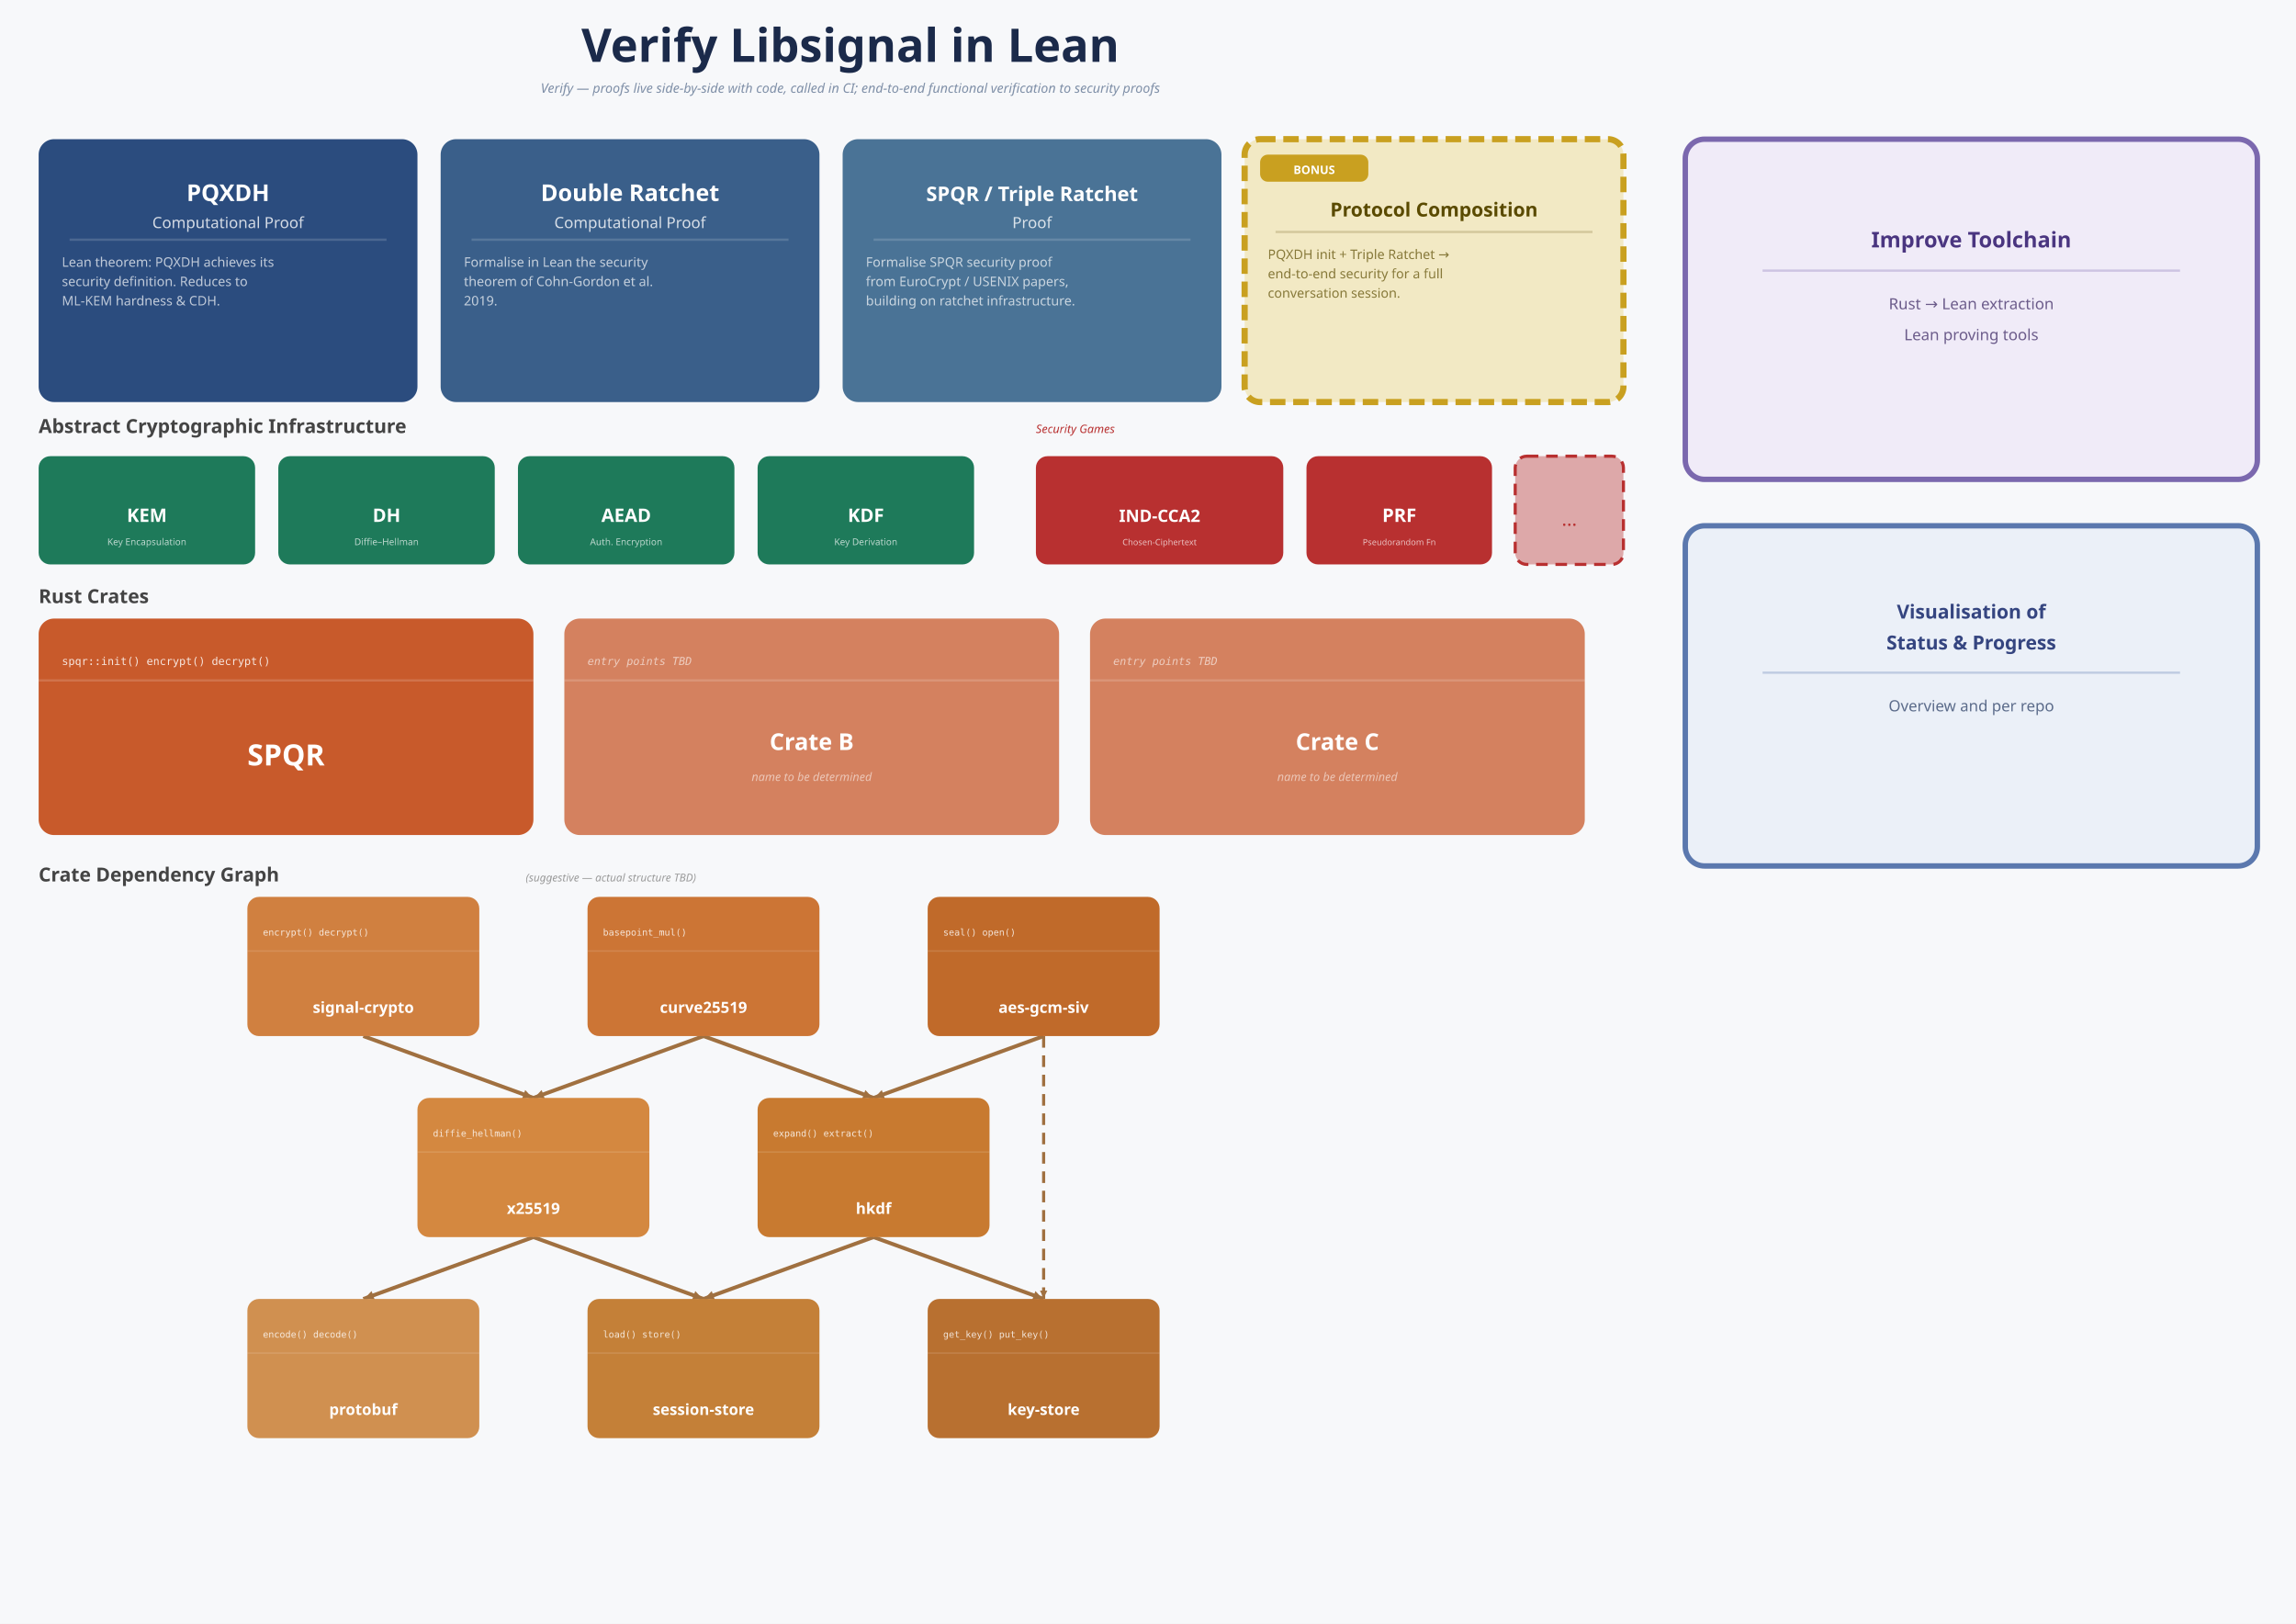
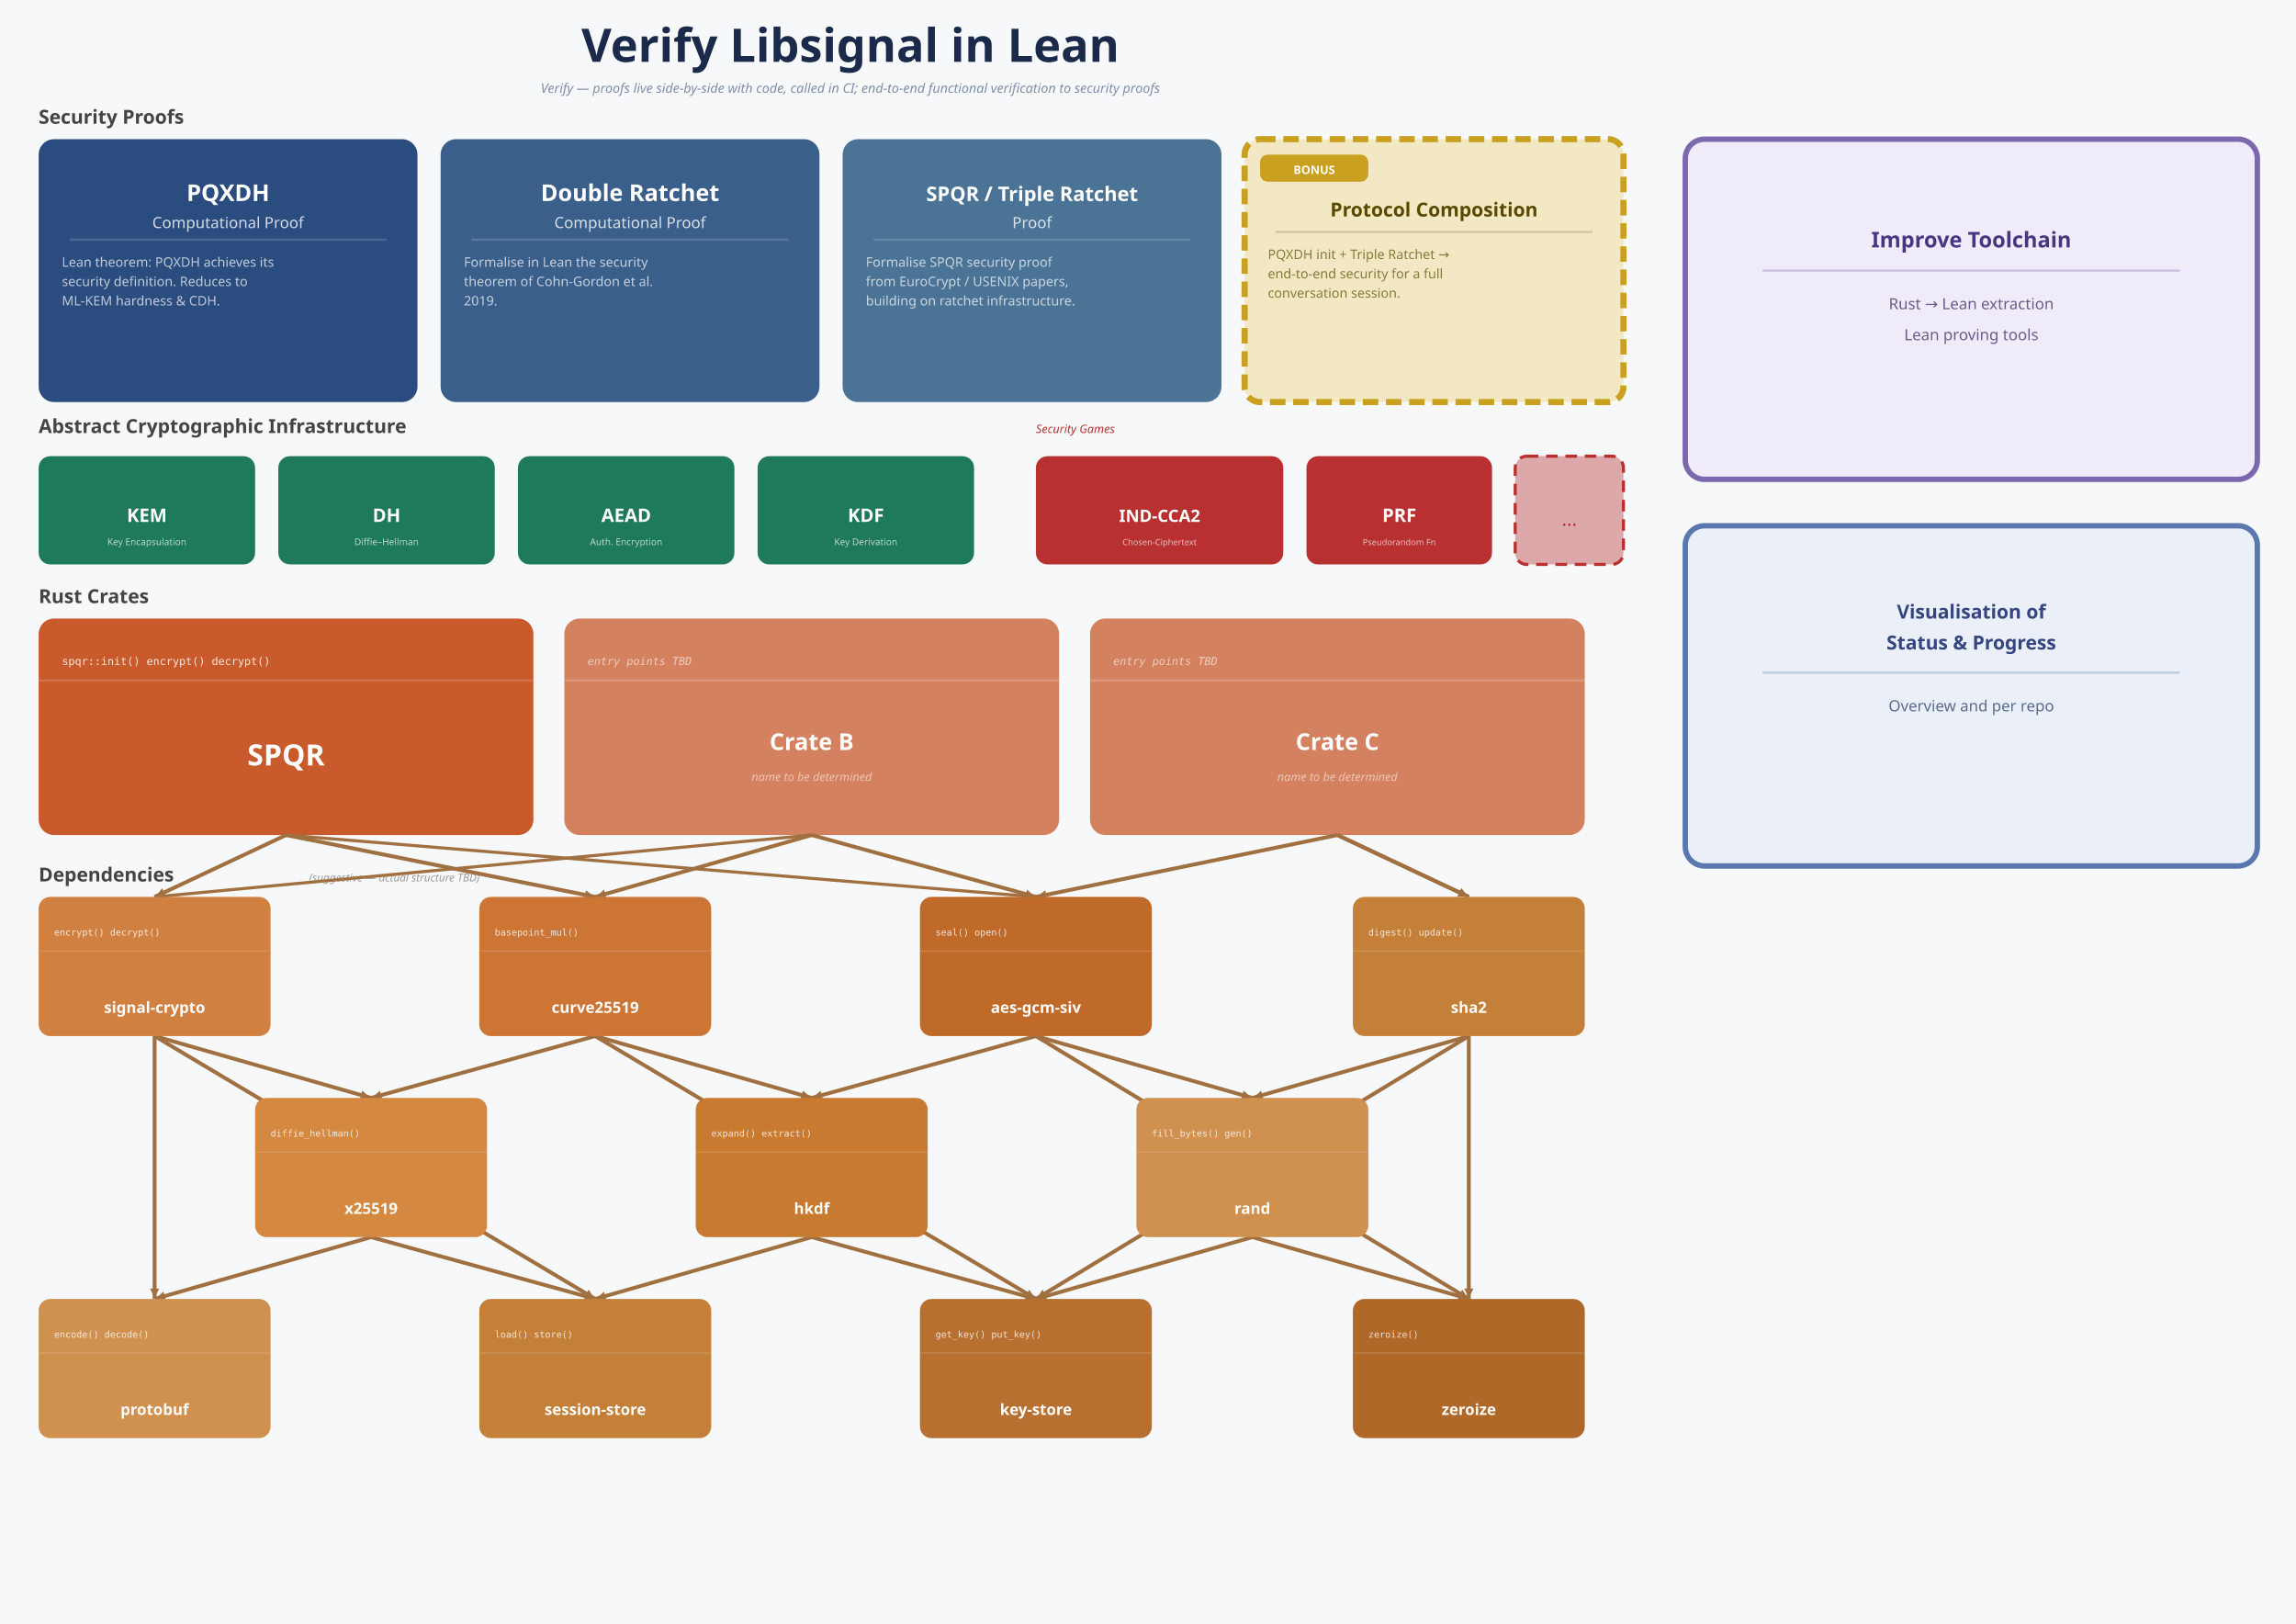
<svg xmlns="http://www.w3.org/2000/svg" viewBox="0 0 297 210" width="297mm" height="210mm">
  <defs>
    <marker id="dep" viewBox="0 0 10 10" refX="9" refY="5" markerWidth="3" markerHeight="3" orient="auto">
      <path d="M 0 1 L 8 5 L 0 9 z" fill="#A07040" />
    </marker>
  </defs>
  <rect width="297" height="210" fill="#F7F8FA" />
  <text x="110" y="8" font-size="6" font-weight="bold" fill="#1B2A4A" text-anchor="middle" font-family="sans-serif">Verify Libsignal in Lean</text>
  <text x="110" y="12" font-size="1.7" fill="#8090A8" text-anchor="middle" font-style="italic" font-family="sans-serif">Verify — proofs live side-by-side with code, called in CI; end-to-end functional verification to security proofs</text>
+   <text x="5" y="16" font-size="2.5" font-weight="bold" fill="#444" font-family="sans-serif">Security Proofs</text>
  <rect x="5" y="18" width="49" height="34" rx="2" fill="#2B4C7E" />
  <text x="29.5" y="26" font-size="3" font-weight="bold" fill="white" text-anchor="middle" font-family="sans-serif">PQXDH</text>
  <text x="29.5" y="29.5" font-size="2" fill="white" opacity="0.8" text-anchor="middle" font-family="sans-serif">Computational Proof</text>
  <line x1="9" y1="31" x2="50" y2="31" stroke="white" stroke-opacity="0.15" stroke-width="0.3" />
  <text x="8" y="34.5" font-size="1.7" fill="white" opacity="0.7" font-family="sans-serif">Lean theorem: PQXDH achieves its</text>
  <text x="8" y="37" font-size="1.7" fill="white" opacity="0.7" font-family="sans-serif">security definition. Reduces to</text>
  <text x="8" y="39.5" font-size="1.7" fill="white" opacity="0.7" font-family="sans-serif">ML-KEM hardness &amp; CDH.</text>
  <rect x="57" y="18" width="49" height="34" rx="2" fill="#3A5F8A" />
  <text x="81.5" y="26" font-size="3" font-weight="bold" fill="white" text-anchor="middle" font-family="sans-serif">Double Ratchet</text>
  <text x="81.5" y="29.5" font-size="2" fill="white" opacity="0.8" text-anchor="middle" font-family="sans-serif">Computational Proof</text>
  <line x1="61" y1="31" x2="102" y2="31" stroke="white" stroke-opacity="0.15" stroke-width="0.3" />
  <text x="60" y="34.5" font-size="1.7" fill="white" opacity="0.7" font-family="sans-serif">Formalise in Lean the security</text>
  <text x="60" y="37" font-size="1.7" fill="white" opacity="0.7" font-family="sans-serif">theorem of Cohn-Gordon et al.</text>
  <text x="60" y="39.5" font-size="1.7" fill="white" opacity="0.7" font-family="sans-serif">2019.</text>
  <rect x="109" y="18" width="49" height="34" rx="2" fill="#4A7396" />
  <text x="133.5" y="26" font-size="2.6" font-weight="bold" fill="white" text-anchor="middle" font-family="sans-serif">SPQR / Triple Ratchet</text>
  <text x="133.5" y="29.5" font-size="2" fill="white" opacity="0.8" text-anchor="middle" font-family="sans-serif">Proof</text>
  <line x1="113" y1="31" x2="154" y2="31" stroke="white" stroke-opacity="0.15" stroke-width="0.3" />
  <text x="112" y="34.5" font-size="1.7" fill="white" opacity="0.7" font-family="sans-serif">Formalise SPQR security proof</text>
  <text x="112" y="37" font-size="1.7" fill="white" opacity="0.7" font-family="sans-serif">from EuroCrypt / USENIX papers,</text>
  <text x="112" y="39.5" font-size="1.7" fill="white" opacity="0.7" font-family="sans-serif">building on ratchet infrastructure.</text>
  <rect x="161" y="18" width="49" height="34" rx="2" fill="#E8C547" fill-opacity="0.3" stroke="#C9A020" stroke-width="0.8" stroke-dasharray="2,1" />
  <rect x="163" y="20" width="14" height="3.5" rx="1" fill="#C9A020" />
  <text x="170" y="22.5" font-size="1.5" font-weight="bold" fill="white" text-anchor="middle" font-family="sans-serif">BONUS</text>
  <text x="185.5" y="28" font-size="2.5" font-weight="bold" fill="#5A4A00" text-anchor="middle" font-family="sans-serif">Protocol Composition</text>
  <line x1="165" y1="30" x2="206" y2="30" stroke="#5A4A00" stroke-opacity="0.2" stroke-width="0.3" />
  <text x="164" y="33.5" font-size="1.7" fill="#5A4A00" opacity="0.7" font-family="sans-serif">PQXDH init + Triple Ratchet →</text>
  <text x="164" y="36" font-size="1.7" fill="#5A4A00" opacity="0.7" font-family="sans-serif">end-to-end security for a full</text>
  <text x="164" y="38.5" font-size="1.7" fill="#5A4A00" opacity="0.7" font-family="sans-serif">conversation session.</text>
  <text x="5" y="56" font-size="2.5" font-weight="bold" fill="#444" font-family="sans-serif">Abstract Cryptographic Infrastructure</text>
  <text x="134" y="56" font-size="1.5" fill="#B83030" font-style="italic" font-family="sans-serif">Security Games</text>
  <rect x="5" y="59" width="28" height="14" rx="1.5" fill="#1E7A5A" />
  <text x="19" y="67.5" font-size="2.4" font-weight="bold" fill="white" text-anchor="middle" font-family="sans-serif">KEM</text>
  <text x="19" y="70.5" font-size="1.2" fill="white" opacity="0.7" text-anchor="middle" font-family="sans-serif">Key Encapsulation</text>
  <rect x="36" y="59" width="28" height="14" rx="1.5" fill="#1E7A5A" />
  <text x="50" y="67.5" font-size="2.4" font-weight="bold" fill="white" text-anchor="middle" font-family="sans-serif">DH</text>
  <text x="50" y="70.5" font-size="1.2" fill="white" opacity="0.7" text-anchor="middle" font-family="sans-serif">Diffie–Hellman</text>
  <rect x="67" y="59" width="28" height="14" rx="1.5" fill="#1E7A5A" />
  <text x="81" y="67.5" font-size="2.4" font-weight="bold" fill="white" text-anchor="middle" font-family="sans-serif">AEAD</text>
  <text x="81" y="70.5" font-size="1.2" fill="white" opacity="0.7" text-anchor="middle" font-family="sans-serif">Auth. Encryption</text>
  <rect x="98" y="59" width="28" height="14" rx="1.5" fill="#1E7A5A" />
  <text x="112" y="67.5" font-size="2.4" font-weight="bold" fill="white" text-anchor="middle" font-family="sans-serif">KDF</text>
  <text x="112" y="70.5" font-size="1.2" fill="white" opacity="0.7" text-anchor="middle" font-family="sans-serif">Key Derivation</text>
  <rect x="134" y="59" width="32" height="14" rx="1.5" fill="#B83030" />
  <text x="150" y="67.5" font-size="2.2" font-weight="bold" fill="white" text-anchor="middle" font-family="sans-serif">IND-CCA2</text>
  <text x="150" y="70.5" font-size="1.1" fill="white" opacity="0.7" text-anchor="middle" font-family="sans-serif">Chosen-Ciphertext</text>
  <rect x="169" y="59" width="24" height="14" rx="1.5" fill="#B83030" />
  <text x="181" y="67.5" font-size="2.4" font-weight="bold" fill="white" text-anchor="middle" font-family="sans-serif">PRF</text>
  <text x="181" y="70.5" font-size="1.1" fill="white" opacity="0.7" text-anchor="middle" font-family="sans-serif">Pseudorandom Fn</text>
  <rect x="196" y="59" width="14" height="14" rx="1.5" fill="#B83030" fill-opacity="0.4" stroke="#B83030" stroke-width="0.4" stroke-dasharray="1.5,1" />
  <text x="203" y="68" font-size="2.5" fill="#B83030" text-anchor="middle" font-family="sans-serif">…</text>
  <text x="5" y="78" font-size="2.5" font-weight="bold" fill="#444" font-family="sans-serif">Rust Crates</text>
  <rect x="5" y="80" width="64" height="28" rx="2" fill="#C85A2B" />
  <line x1="5" y1="88" x2="69" y2="88" stroke="white" stroke-opacity="0.15" stroke-width="0.3" />
  <text x="8" y="86" font-size="1.4" fill="white" opacity="0.85" font-family="monospace">spqr::init()  encrypt()  decrypt()</text>
  <text x="37" y="99" font-size="3.8" font-weight="bold" fill="white" text-anchor="middle" font-family="sans-serif">SPQR</text>
  <rect x="73" y="80" width="64" height="28" rx="2" fill="#C85A2B" opacity="0.75" />
  <line x1="73" y1="88" x2="137" y2="88" stroke="white" stroke-opacity="0.15" stroke-width="0.3" />
  <text x="76" y="86" font-size="1.4" fill="white" opacity="0.6" font-family="monospace" font-style="italic">entry points TBD</text>
  <text x="105" y="97" font-size="3" font-weight="bold" fill="white" text-anchor="middle" font-family="sans-serif">Crate B</text>
  <text x="105" y="101" font-size="1.5" fill="white" opacity="0.55" text-anchor="middle" font-style="italic" font-family="sans-serif">name to be determined</text>
  <rect x="141" y="80" width="64" height="28" rx="2" fill="#C85A2B" opacity="0.75" />
  <line x1="141" y1="88" x2="205" y2="88" stroke="white" stroke-opacity="0.15" stroke-width="0.3" />
  <text x="144" y="86" font-size="1.4" fill="white" opacity="0.6" font-family="monospace" font-style="italic">entry points TBD</text>
  <text x="173" y="97" font-size="3" font-weight="bold" fill="white" text-anchor="middle" font-family="sans-serif">Crate C</text>
  <text x="173" y="101" font-size="1.5" fill="white" opacity="0.55" text-anchor="middle" font-style="italic" font-family="sans-serif">name to be determined</text>
-   <text x="5" y="114" font-size="2.5" font-weight="bold" fill="#444" font-family="sans-serif">Crate Dependency Graph</text>
-   <text x="68" y="114" font-size="1.4" fill="#999" font-style="italic" font-family="sans-serif">(suggestive — actual structure TBD)</text>
-   <line x1="47" y1="134" x2="69" y2="142" stroke="#A07040" stroke-width="0.5" marker-end="url(#dep)" />
-   <line x1="91" y1="134" x2="69" y2="142" stroke="#A07040" stroke-width="0.5" marker-end="url(#dep)" />
-   <line x1="91" y1="134" x2="113" y2="142" stroke="#A07040" stroke-width="0.5" marker-end="url(#dep)" />
-   <line x1="135" y1="134" x2="113" y2="142" stroke="#A07040" stroke-width="0.5" marker-end="url(#dep)" />
-   <line x1="69" y1="160" x2="47" y2="168" stroke="#A07040" stroke-width="0.5" marker-end="url(#dep)" />
-   <line x1="69" y1="160" x2="91" y2="168" stroke="#A07040" stroke-width="0.5" marker-end="url(#dep)" />
-   <line x1="113" y1="160" x2="91" y2="168" stroke="#A07040" stroke-width="0.5" marker-end="url(#dep)" />
-   <line x1="113" y1="160" x2="135" y2="168" stroke="#A07040" stroke-width="0.5" marker-end="url(#dep)" />
-   <line x1="135" y1="134" x2="135" y2="168" stroke="#A07040" stroke-width="0.4" stroke-dasharray="1.5,1" marker-end="url(#dep)" />
-   <rect x="32" y="116" width="30" height="18" rx="1.5" fill="#D08040" />
-   <line x1="32" y1="123" x2="62" y2="123" stroke="white" stroke-opacity="0.12" stroke-width="0.2" />
-   <text x="34" y="121" font-size="1.2" fill="white" opacity="0.8" font-family="monospace">encrypt() decrypt()</text>
-   <text x="47" y="131" font-size="2" font-weight="bold" fill="white" text-anchor="middle" font-family="sans-serif">signal-crypto</text>
-   <rect x="76" y="116" width="30" height="18" rx="1.5" fill="#CC7535" />
-   <line x1="76" y1="123" x2="106" y2="123" stroke="white" stroke-opacity="0.12" stroke-width="0.2" />
-   <text x="78" y="121" font-size="1.2" fill="white" opacity="0.8" font-family="monospace">basepoint_mul()</text>
-   <text x="91" y="131" font-size="2" font-weight="bold" fill="white" text-anchor="middle" font-family="sans-serif">curve25519</text>
-   <rect x="120" y="116" width="30" height="18" rx="1.5" fill="#C06A2A" />
-   <line x1="120" y1="123" x2="150" y2="123" stroke="white" stroke-opacity="0.12" stroke-width="0.2" />
-   <text x="122" y="121" font-size="1.2" fill="white" opacity="0.8" font-family="monospace">seal() open()</text>
-   <text x="135" y="131" font-size="2" font-weight="bold" fill="white" text-anchor="middle" font-family="sans-serif">aes-gcm-siv</text>
-   <rect x="54" y="142" width="30" height="18" rx="1.5" fill="#D48840" />
-   <line x1="54" y1="149" x2="84" y2="149" stroke="white" stroke-opacity="0.12" stroke-width="0.2" />
-   <text x="56" y="147" font-size="1.2" fill="white" opacity="0.8" font-family="monospace">diffie_hellman()</text>
-   <text x="69" y="157" font-size="2" font-weight="bold" fill="white" text-anchor="middle" font-family="sans-serif">x25519</text>
-   <rect x="98" y="142" width="30" height="18" rx="1.5" fill="#C87A30" />
-   <line x1="98" y1="149" x2="128" y2="149" stroke="white" stroke-opacity="0.12" stroke-width="0.2" />
-   <text x="100" y="147" font-size="1.2" fill="white" opacity="0.8" font-family="monospace">expand() extract()</text>
-   <text x="113" y="157" font-size="2" font-weight="bold" fill="white" text-anchor="middle" font-family="sans-serif">hkdf</text>
-   <rect x="32" y="168" width="30" height="18" rx="1.5" fill="#D09050" />
-   <line x1="32" y1="175" x2="62" y2="175" stroke="white" stroke-opacity="0.12" stroke-width="0.2" />
-   <text x="34" y="173" font-size="1.2" fill="white" opacity="0.8" font-family="monospace">encode() decode()</text>
-   <text x="47" y="183" font-size="2" font-weight="bold" fill="white" text-anchor="middle" font-family="sans-serif">protobuf</text>
-   <rect x="76" y="168" width="30" height="18" rx="1.5" fill="#C48038" />
-   <line x1="76" y1="175" x2="106" y2="175" stroke="white" stroke-opacity="0.12" stroke-width="0.2" />
-   <text x="78" y="173" font-size="1.2" fill="white" opacity="0.8" font-family="monospace">load() store()</text>
-   <text x="91" y="183" font-size="2" font-weight="bold" fill="white" text-anchor="middle" font-family="sans-serif">session-store</text>
-   <rect x="120" y="168" width="30" height="18" rx="1.5" fill="#B87030" />
-   <line x1="120" y1="175" x2="150" y2="175" stroke="white" stroke-opacity="0.12" stroke-width="0.2" />
-   <text x="122" y="173" font-size="1.2" fill="white" opacity="0.8" font-family="monospace">get_key() put_key()</text>
-   <text x="135" y="183" font-size="2" font-weight="bold" fill="white" text-anchor="middle" font-family="sans-serif">key-store</text>
+   <text x="5" y="114" font-size="2.5" font-weight="bold" fill="#444" font-family="sans-serif">Dependencies</text>
+   <text x="40" y="114" font-size="1.4" fill="#999" font-style="italic" font-family="sans-serif">(suggestive — actual structure TBD)</text>
+   <line x1="37" y1="108" x2="20" y2="116" stroke="#A07040" stroke-width="0.5" marker-end="url(#dep)" />
+   <line x1="37" y1="108" x2="77" y2="116" stroke="#A07040" stroke-width="0.5" marker-end="url(#dep)" />
+   <line x1="105" y1="108" x2="77" y2="116" stroke="#A07040" stroke-width="0.5" marker-end="url(#dep)" />
+   <line x1="105" y1="108" x2="134" y2="116" stroke="#A07040" stroke-width="0.5" marker-end="url(#dep)" />
+   <line x1="173" y1="108" x2="134" y2="116" stroke="#A07040" stroke-width="0.5" marker-end="url(#dep)" />
+   <line x1="173" y1="108" x2="190" y2="116" stroke="#A07040" stroke-width="0.5" marker-end="url(#dep)" />
+   <line x1="37" y1="108" x2="134" y2="116" stroke="#A07040" stroke-width="0.4" marker-end="url(#dep)" />
+   <line x1="105" y1="108" x2="20" y2="116" stroke="#A07040" stroke-width="0.4" marker-end="url(#dep)" />
+   <line x1="173" y1="108" x2="190" y2="116" stroke="#A07040" stroke-width="0.5" marker-end="url(#dep)" />
+   <line x1="20" y1="134" x2="48" y2="142" stroke="#A07040" stroke-width="0.5" marker-end="url(#dep)" />
+   <line x1="77" y1="134" x2="48" y2="142" stroke="#A07040" stroke-width="0.5" marker-end="url(#dep)" />
+   <line x1="77" y1="134" x2="105" y2="142" stroke="#A07040" stroke-width="0.5" marker-end="url(#dep)" />
+   <line x1="134" y1="134" x2="105" y2="142" stroke="#A07040" stroke-width="0.5" marker-end="url(#dep)" />
+   <line x1="134" y1="134" x2="162" y2="142" stroke="#A07040" stroke-width="0.5" marker-end="url(#dep)" />
+   <line x1="190" y1="134" x2="162" y2="142" stroke="#A07040" stroke-width="0.5" marker-end="url(#dep)" />
+   <line x1="48" y1="160" x2="20" y2="168" stroke="#A07040" stroke-width="0.5" marker-end="url(#dep)" />
+   <line x1="48" y1="160" x2="77" y2="168" stroke="#A07040" stroke-width="0.5" marker-end="url(#dep)" />
+   <line x1="105" y1="160" x2="77" y2="168" stroke="#A07040" stroke-width="0.5" marker-end="url(#dep)" />
+   <line x1="105" y1="160" x2="134" y2="168" stroke="#A07040" stroke-width="0.5" marker-end="url(#dep)" />
+   <line x1="162" y1="160" x2="134" y2="168" stroke="#A07040" stroke-width="0.5" marker-end="url(#dep)" />
+   <line x1="162" y1="160" x2="190" y2="168" stroke="#A07040" stroke-width="0.5" marker-end="url(#dep)" />
+   <line x1="20" y1="134" x2="20" y2="168" stroke="#A07040" stroke-width="0.5" marker-end="url(#dep)" />
+   <line x1="190" y1="134" x2="190" y2="168" stroke="#A07040" stroke-width="0.5" marker-end="url(#dep)" />
+   <line x1="77" y1="134" x2="134" y2="168" stroke="#A07040" stroke-width="0.5" marker-end="url(#dep)" />
+   <line x1="190" y1="134" x2="134" y2="168" stroke="#A07040" stroke-width="0.5" marker-end="url(#dep)" />
+   <line x1="20" y1="134" x2="77" y2="168" stroke="#A07040" stroke-width="0.5" marker-end="url(#dep)" />
+   <line x1="134" y1="134" x2="190" y2="168" stroke="#A07040" stroke-width="0.5" marker-end="url(#dep)" />
+   <rect x="5" y="116" width="30" height="18" rx="1.5" fill="#D08040" />
+   <line x1="5" y1="123" x2="35" y2="123" stroke="white" stroke-opacity="0.12" stroke-width="0.2" />
+   <text x="7" y="121" font-size="1.2" fill="white" opacity="0.8" font-family="monospace">encrypt() decrypt()</text>
+   <text x="20" y="131" font-size="2" font-weight="bold" fill="white" text-anchor="middle" font-family="sans-serif">signal-crypto</text>
+   <rect x="62" y="116" width="30" height="18" rx="1.5" fill="#CC7535" />
+   <line x1="62" y1="123" x2="92" y2="123" stroke="white" stroke-opacity="0.12" stroke-width="0.2" />
+   <text x="64" y="121" font-size="1.2" fill="white" opacity="0.8" font-family="monospace">basepoint_mul()</text>
+   <text x="77" y="131" font-size="2" font-weight="bold" fill="white" text-anchor="middle" font-family="sans-serif">curve25519</text>
+   <rect x="119" y="116" width="30" height="18" rx="1.5" fill="#C06A2A" />
+   <line x1="119" y1="123" x2="149" y2="123" stroke="white" stroke-opacity="0.12" stroke-width="0.2" />
+   <text x="121" y="121" font-size="1.2" fill="white" opacity="0.8" font-family="monospace">seal() open()</text>
+   <text x="134" y="131" font-size="2" font-weight="bold" fill="white" text-anchor="middle" font-family="sans-serif">aes-gcm-siv</text>
+   <rect x="175" y="116" width="30" height="18" rx="1.5" fill="#C48038" />
+   <line x1="175" y1="123" x2="205" y2="123" stroke="white" stroke-opacity="0.12" stroke-width="0.2" />
+   <text x="177" y="121" font-size="1.2" fill="white" opacity="0.8" font-family="monospace">digest() update()</text>
+   <text x="190" y="131" font-size="2" font-weight="bold" fill="white" text-anchor="middle" font-family="sans-serif">sha2</text>
+   <rect x="33" y="142" width="30" height="18" rx="1.5" fill="#D48840" />
+   <line x1="33" y1="149" x2="63" y2="149" stroke="white" stroke-opacity="0.12" stroke-width="0.2" />
+   <text x="35" y="147" font-size="1.2" fill="white" opacity="0.8" font-family="monospace">diffie_hellman()</text>
+   <text x="48" y="157" font-size="2" font-weight="bold" fill="white" text-anchor="middle" font-family="sans-serif">x25519</text>
+   <rect x="90" y="142" width="30" height="18" rx="1.5" fill="#C87A30" />
+   <line x1="90" y1="149" x2="120" y2="149" stroke="white" stroke-opacity="0.12" stroke-width="0.2" />
+   <text x="92" y="147" font-size="1.2" fill="white" opacity="0.8" font-family="monospace">expand() extract()</text>
+   <text x="105" y="157" font-size="2" font-weight="bold" fill="white" text-anchor="middle" font-family="sans-serif">hkdf</text>
+   <rect x="147" y="142" width="30" height="18" rx="1.5" fill="#D09050" />
+   <line x1="147" y1="149" x2="177" y2="149" stroke="white" stroke-opacity="0.12" stroke-width="0.2" />
+   <text x="149" y="147" font-size="1.2" fill="white" opacity="0.8" font-family="monospace">fill_bytes() gen()</text>
+   <text x="162" y="157" font-size="2" font-weight="bold" fill="white" text-anchor="middle" font-family="sans-serif">rand</text>
+   <rect x="5" y="168" width="30" height="18" rx="1.5" fill="#D09050" />
+   <line x1="5" y1="175" x2="35" y2="175" stroke="white" stroke-opacity="0.12" stroke-width="0.2" />
+   <text x="7" y="173" font-size="1.2" fill="white" opacity="0.8" font-family="monospace">encode() decode()</text>
+   <text x="20" y="183" font-size="2" font-weight="bold" fill="white" text-anchor="middle" font-family="sans-serif">protobuf</text>
+   <rect x="62" y="168" width="30" height="18" rx="1.5" fill="#C48038" />
+   <line x1="62" y1="175" x2="92" y2="175" stroke="white" stroke-opacity="0.12" stroke-width="0.2" />
+   <text x="64" y="173" font-size="1.2" fill="white" opacity="0.8" font-family="monospace">load() store()</text>
+   <text x="77" y="183" font-size="2" font-weight="bold" fill="white" text-anchor="middle" font-family="sans-serif">session-store</text>
+   <rect x="119" y="168" width="30" height="18" rx="1.5" fill="#B87030" />
+   <line x1="119" y1="175" x2="149" y2="175" stroke="white" stroke-opacity="0.12" stroke-width="0.2" />
+   <text x="121" y="173" font-size="1.2" fill="white" opacity="0.8" font-family="monospace">get_key() put_key()</text>
+   <text x="134" y="183" font-size="2" font-weight="bold" fill="white" text-anchor="middle" font-family="sans-serif">key-store</text>
+   <rect x="175" y="168" width="30" height="18" rx="1.5" fill="#B06828" />
+   <line x1="175" y1="175" x2="205" y2="175" stroke="white" stroke-opacity="0.12" stroke-width="0.2" />
+   <text x="177" y="173" font-size="1.2" fill="white" opacity="0.8" font-family="monospace">zeroize()</text>
+   <text x="190" y="183" font-size="2" font-weight="bold" fill="white" text-anchor="middle" font-family="sans-serif">zeroize</text>
  <rect x="218" y="18" width="74" height="44" rx="2.5" fill="#F0EBF8" stroke="#7B68AE" stroke-width="0.7" />
  <text x="255" y="32" font-size="2.8" font-weight="bold" fill="#4A3580" text-anchor="middle" font-family="sans-serif">Improve Toolchain</text>
  <line x1="228" y1="35" x2="282" y2="35" stroke="#7B68AE" stroke-opacity="0.3" stroke-width="0.3" />
  <text x="255" y="40" font-size="2" fill="#6B5B8A" text-anchor="middle" font-family="sans-serif">Rust → Lean extraction</text>
  <text x="255" y="44" font-size="2" fill="#6B5B8A" text-anchor="middle" font-family="sans-serif">Lean proving tools</text>
  <rect x="218" y="68" width="74" height="44" rx="2.5" fill="#EBF0F8" stroke="#5B78AE" stroke-width="0.7" />
  <text x="255" y="80" font-size="2.5" font-weight="bold" fill="#354580" text-anchor="middle" font-family="sans-serif">Visualisation of</text>
  <text x="255" y="84" font-size="2.5" font-weight="bold" fill="#354580" text-anchor="middle" font-family="sans-serif">Status &amp; Progress</text>
  <line x1="228" y1="87" x2="282" y2="87" stroke="#5B78AE" stroke-opacity="0.3" stroke-width="0.3" />
  <text x="255" y="92" font-size="2" fill="#5B6B8A" text-anchor="middle" font-family="sans-serif">Overview and per repo</text>
</svg>
